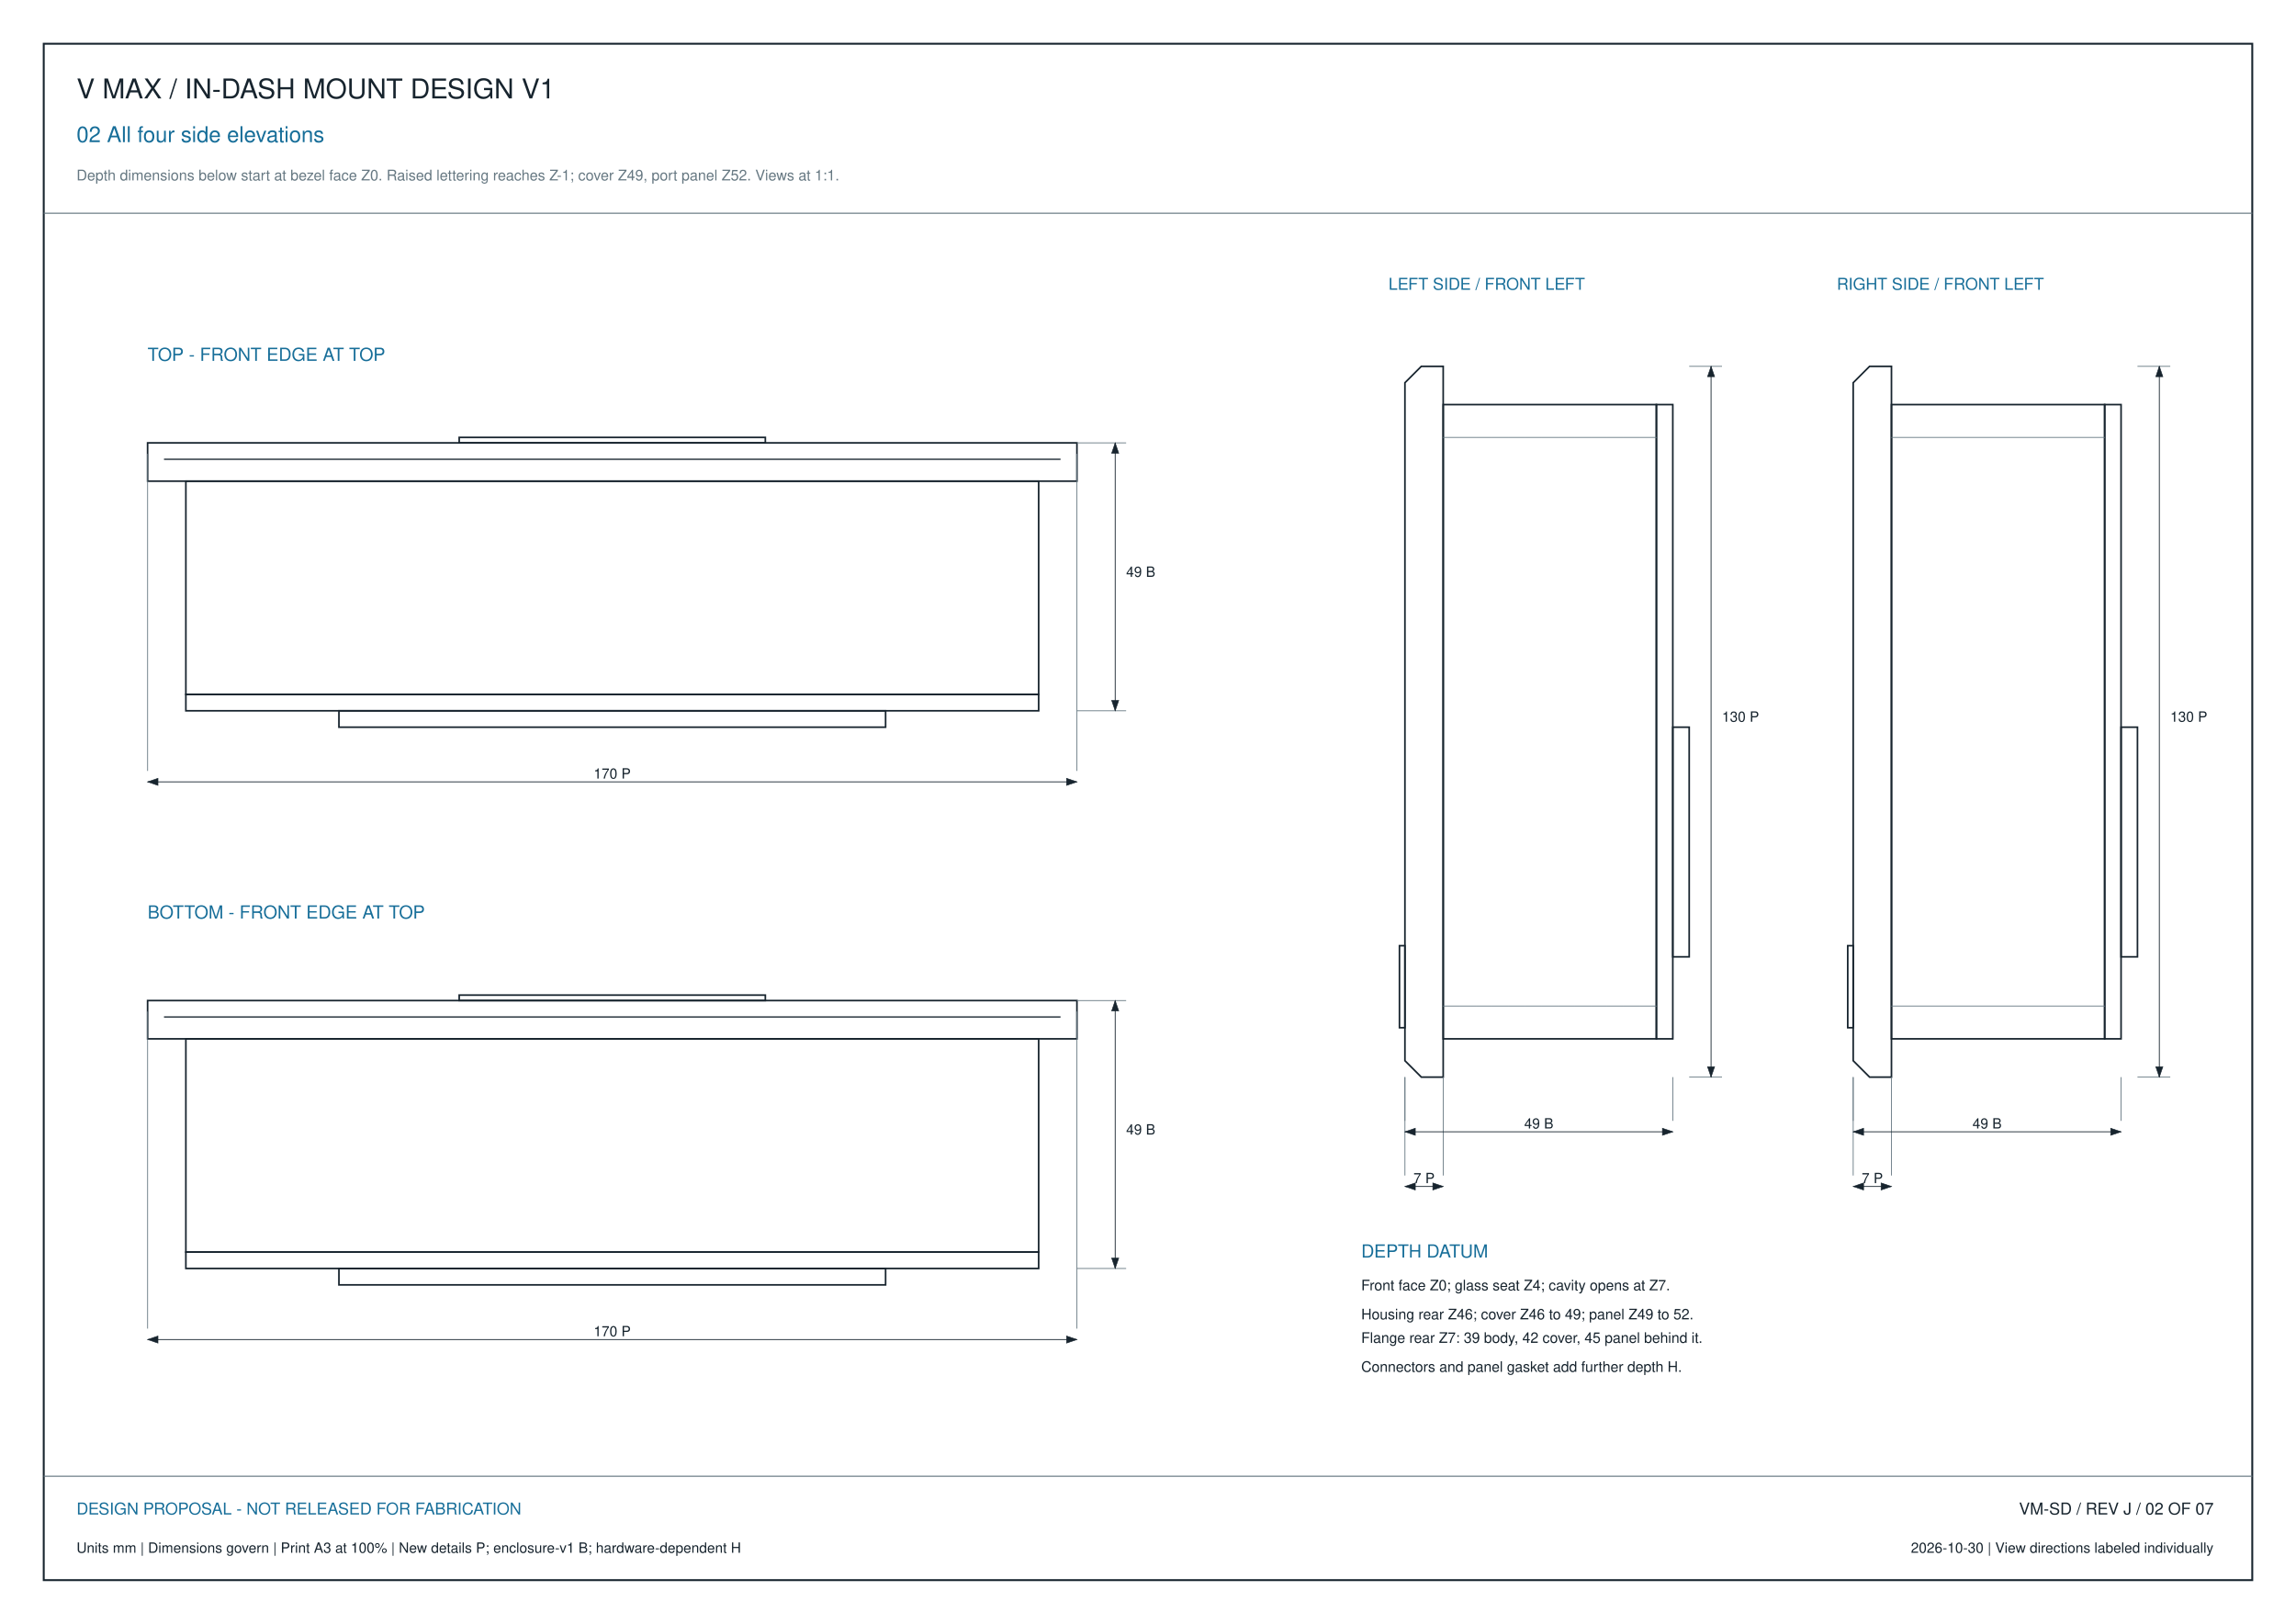
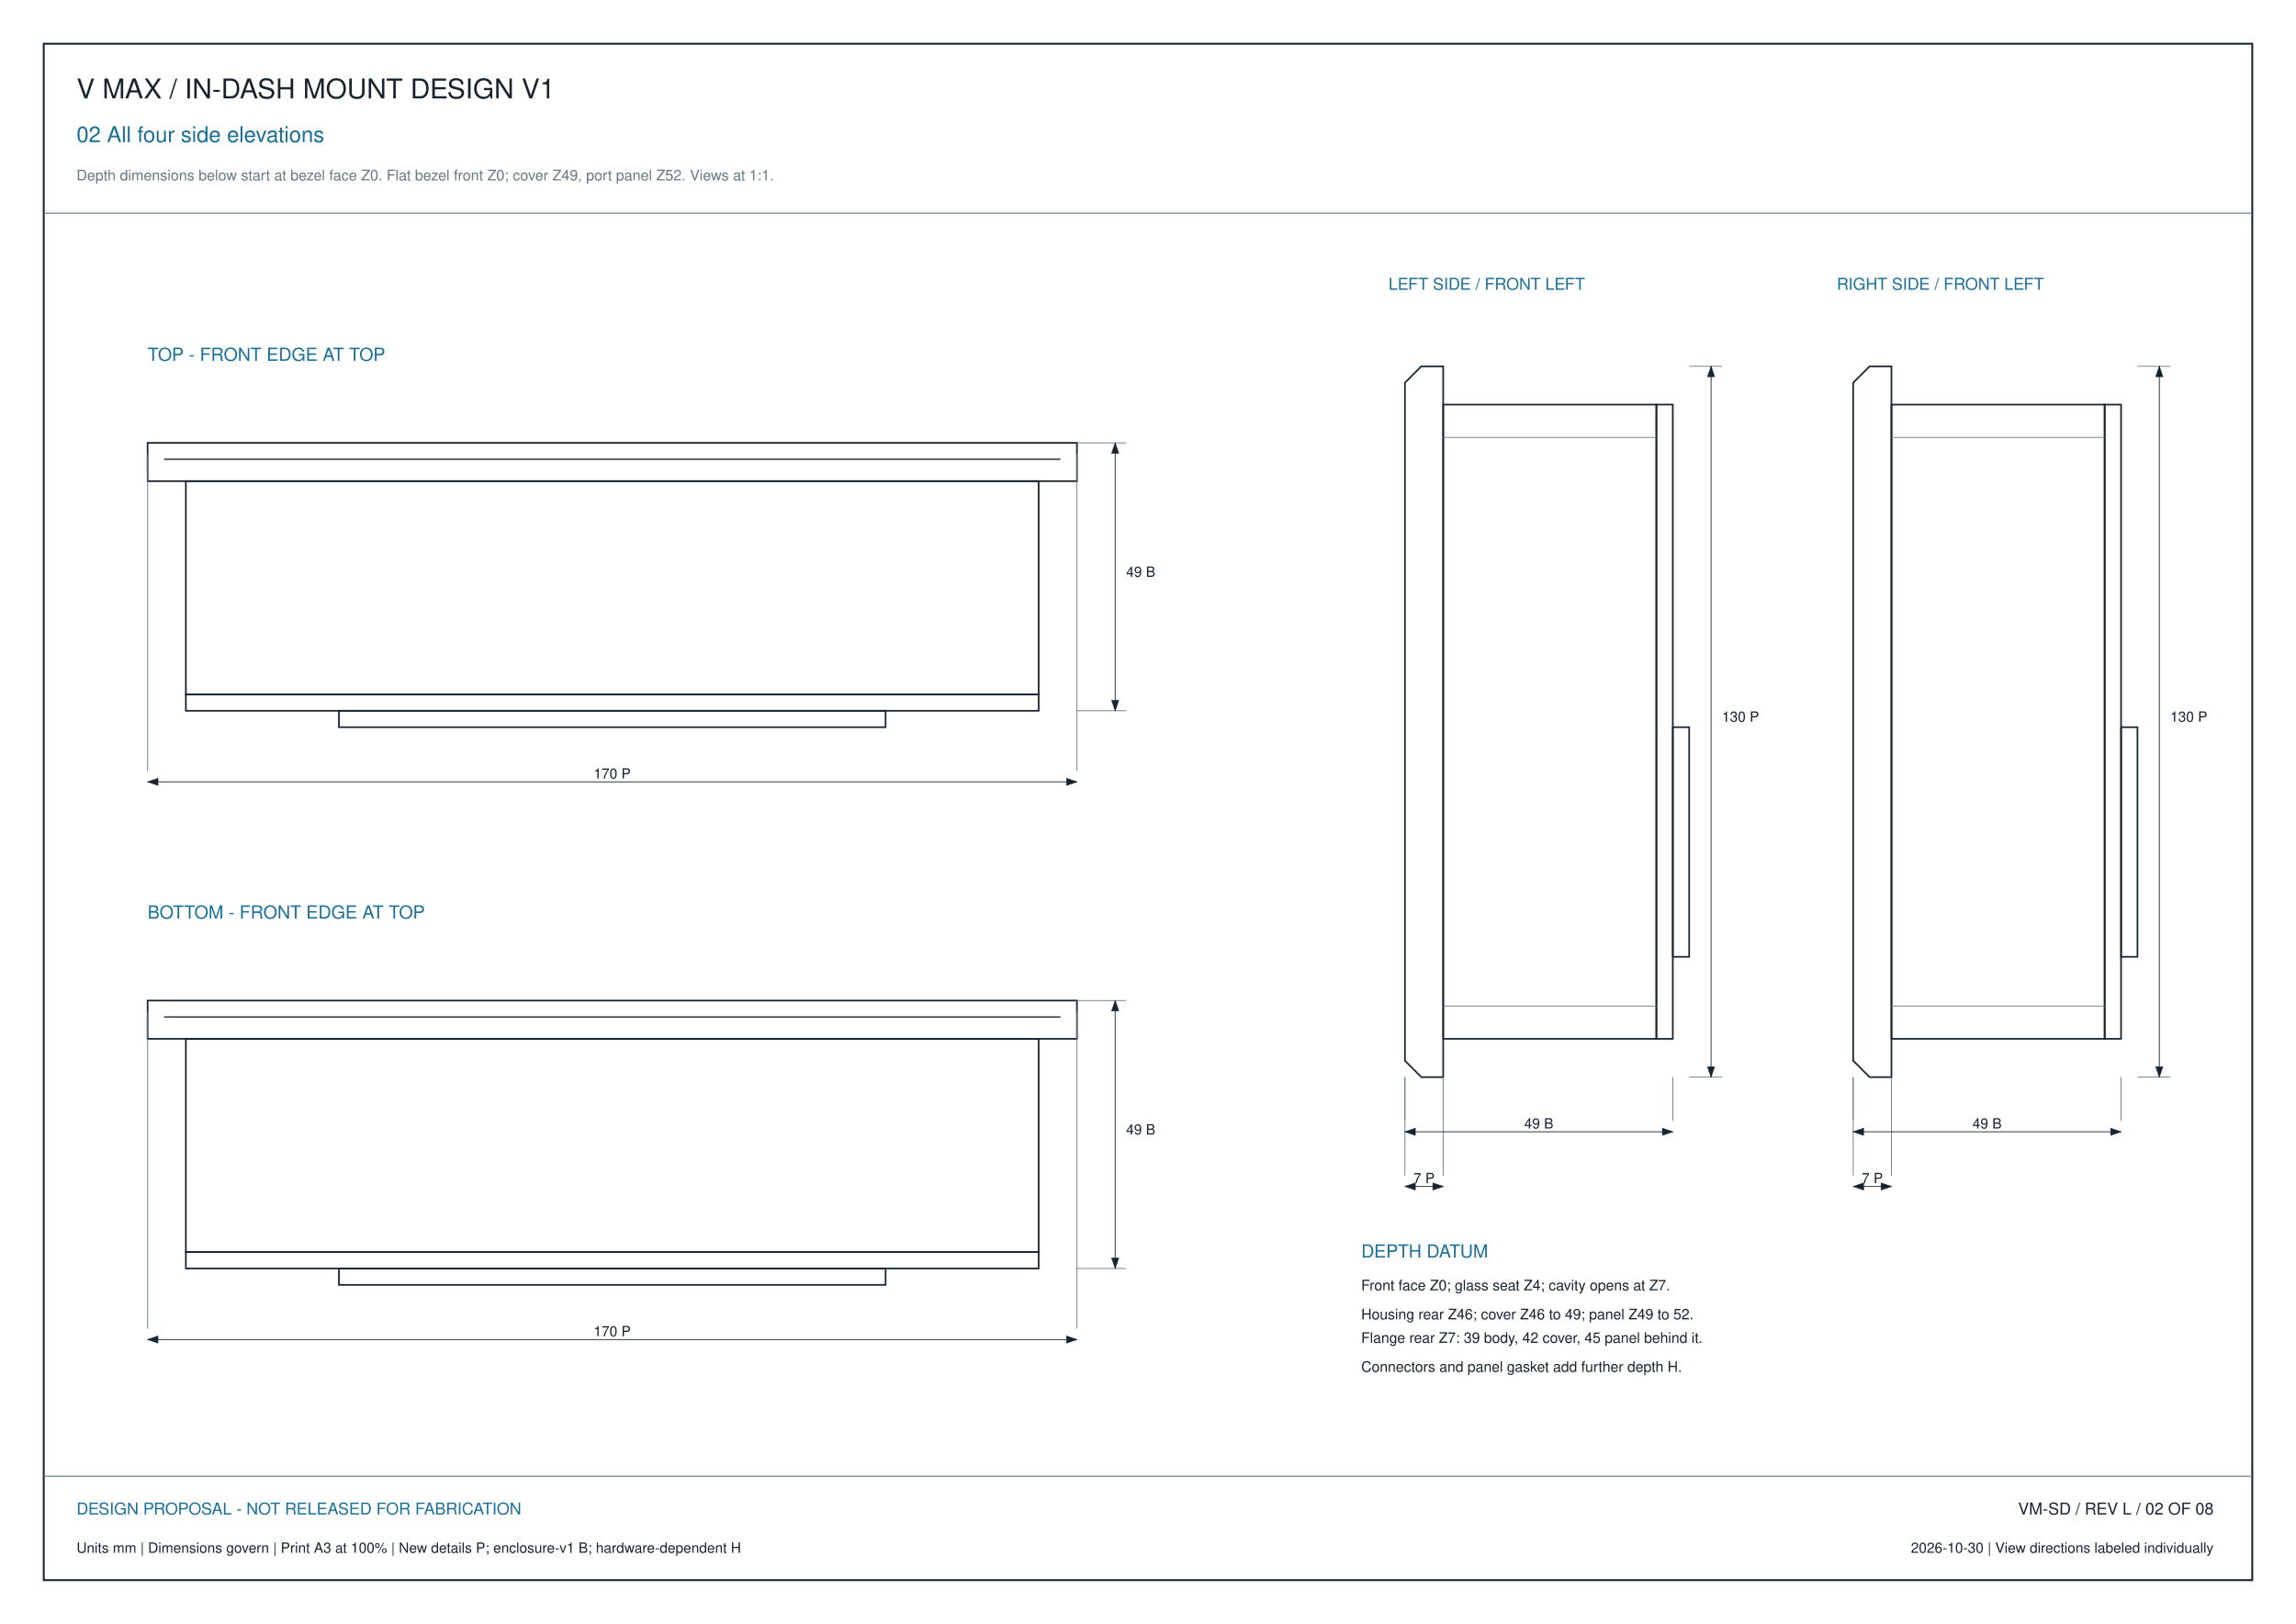
<svg xmlns="http://www.w3.org/2000/svg" width="420" height="297" preserveAspectRatio="xMinYMin meet" viewBox="0 0 420 297" version="1.0" fill-rule="evenodd">
  <clipPath id="clip">
    <rect x="0" y="0" width="420" height="297" />
  </clipPath>
  <g id="group" transform="scale(1,-1) translate(0,-297)" style="clip-path: url(#clip)">
    <g transform="">
      <rect x="8" y="8" width="404" height="281" style="stroke: rgb(9%,14%,18%); stroke-linecap: butt; stroke-width: 0.35; fill: none; fill-rule: evenodd;" />
      <text x="14" y="279" style="font-family: Helvetica; font-size: 5px;fill: rgb(9%,14%,18%); stroke:none;" transform="translate(0,558) scale(1,-1)">V MAX  /  IN-DASH MOUNT DESIGN V1</text>
      <text x="14" y="271" style="font-family: Helvetica; font-size: 4px;fill: rgb(9%,43%,60%); stroke:none;" transform="translate(0,542) scale(1,-1)">02  All four side elevations</text>
-       <text x="14" y="264" style="font-family: Helvetica; font-size: 2.7px;fill: rgb(40%,47%,51%); stroke:none;" transform="translate(0,528) scale(1,-1)">Depth dimensions below start at bezel face Z0. Raised lettering reaches Z-1; cover Z49, port panel Z52. Views at 1:1.</text>
+       <text x="14" y="264" style="font-family: Helvetica; font-size: 2.7px;fill: rgb(40%,47%,51%); stroke:none;" transform="translate(0,528) scale(1,-1)">Depth dimensions below start at bezel face Z0. Flat bezel front Z0; cover Z49, port panel Z52. Views at 1:1.</text>
      <path d="M 8,258 L 412,258 Z" style="stroke: rgb(40%,47%,51%); stroke-linecap: butt; stroke-width: 0.2;" />
      <path d="M 8,27 L 412,27 Z" style="stroke: rgb(40%,47%,51%); stroke-linecap: butt; stroke-width: 0.2;" />
      <text x="14" y="20" style="font-family: Helvetica; font-size: 3px;fill: rgb(9%,43%,60%); stroke:none;" transform="translate(0,40) scale(1,-1)">DESIGN PROPOSAL - NOT RELEASED FOR FABRICATION</text>
      <text x="14" y="13" style="font-family: Helvetica; font-size: 2.6px;fill: rgb(9%,14%,18%); stroke:none;" transform="translate(0,26) scale(1,-1)">Units mm | Dimensions govern | Print A3 at 100% | New details P; enclosure-v1 B; hardware-dependent H</text>
-       <text x="369.321" y="20" style="font-family: Helvetica; font-size: 3px;fill: rgb(9%,14%,18%); stroke:none;" transform="translate(0,40) scale(1,-1)">VM-SD / REV J / 02 OF 07</text>
+       <text x="369.153" y="20" style="font-family: Helvetica; font-size: 3px;fill: rgb(9%,14%,18%); stroke:none;" transform="translate(0,40) scale(1,-1)">VM-SD / REV L / 02 OF 08</text>
      <text x="349.558" y="13" style="font-family: Helvetica; font-size: 2.6px;fill: rgb(9%,14%,18%); stroke:none;" transform="translate(0,26) scale(1,-1)">2026-10-30 | View directions labeled individually</text>
      <text x="27" y="231" style="font-family: Helvetica; font-size: 3.3px;fill: rgb(9%,43%,60%); stroke:none;" transform="translate(0,462) scale(1,-1)">TOP - FRONT EDGE AT TOP</text>
      <rect x="27" y="209" width="170" height="7" style="stroke: rgb(9%,14%,18%); stroke-linecap: butt; stroke-width: 0.3; fill: none; fill-rule: evenodd;" />
      <rect x="34" y="170" width="156" height="39" style="stroke: rgb(9%,14%,18%); stroke-linecap: butt; stroke-width: 0.3; fill: none; fill-rule: evenodd;" />
      <rect x="34" y="167" width="156" height="3" style="stroke: rgb(9%,14%,18%); stroke-linecap: butt; stroke-width: 0.3; fill: none; fill-rule: evenodd;" />
      <path d="M 30,213 L 194,213 Z" style="stroke: rgb(9%,14%,18%); stroke-linecap: butt; stroke-width: 0.23;" />
-       <rect x="84" y="216" width="56" height="1" style="stroke: rgb(9%,14%,18%); stroke-linecap: butt; stroke-width: 0.3; fill: none; fill-rule: evenodd;" />
      <rect x="62" y="164" width="100" height="3" style="stroke: rgb(9%,14%,18%); stroke-linecap: butt; stroke-width: 0.3; fill: none; fill-rule: evenodd;" />
      <path d="M 27,214 L 27,156 Z" style="stroke: rgb(40%,47%,51%); stroke-linecap: butt; stroke-width: 0.15;" />
      <path d="M 197,214 L 197,156 Z" style="stroke: rgb(40%,47%,51%); stroke-linecap: butt; stroke-width: 0.15;" />
      <path d="M 27,154 L 197,154 Z" style="stroke: rgb(9%,14%,18%); stroke-linecap: butt; stroke-width: 0.15;" />
      <polygon points="27 154, 28.9 154.65, 28.9 153.35" style="stroke: rgb(9%,14%,18%); stroke-linecap: butt; stroke-width: 0.1; fill: rgb(9%,14%,18%); fill-rule: evenodd;" />
      <polygon points="197 154, 195.1 154.65, 195.1 153.35" style="stroke: rgb(9%,14%,18%); stroke-linecap: butt; stroke-width: 0.1; fill: rgb(9%,14%,18%); fill-rule: evenodd;" />
      <text x="108.603" y="155.4" style="font-family: Helvetica; font-size: 2.6px;fill: rgb(9%,14%,18%); stroke:none;" transform="translate(0,310) scale(1,-1)">170 P</text>
      <path d="M 197,167 L 206,167 Z" style="stroke: rgb(40%,47%,51%); stroke-linecap: butt; stroke-width: 0.15;" />
      <path d="M 197,216 L 206,216 Z" style="stroke: rgb(40%,47%,51%); stroke-linecap: butt; stroke-width: 0.15;" />
      <path d="M 204,167 L 204,216 Z" style="stroke: rgb(9%,14%,18%); stroke-linecap: butt; stroke-width: 0.15;" />
      <polygon points="204 167, 204.65 168.9, 203.35 168.9" style="stroke: rgb(9%,14%,18%); stroke-linecap: butt; stroke-width: 0.1; fill: rgb(9%,14%,18%); fill-rule: evenodd;" />
      <polygon points="204 216, 204.65 214.1, 203.35 214.1" style="stroke: rgb(9%,14%,18%); stroke-linecap: butt; stroke-width: 0.1; fill: rgb(9%,14%,18%); fill-rule: evenodd;" />
      <text x="206" y="191.5" style="font-family: Helvetica; font-size: 2.6px;fill: rgb(9%,14%,18%); stroke:none;" transform="translate(0,383) scale(1,-1)">49 B</text>
      <text x="27" y="129" style="font-family: Helvetica; font-size: 3.3px;fill: rgb(9%,43%,60%); stroke:none;" transform="translate(0,258) scale(1,-1)">BOTTOM - FRONT EDGE AT TOP</text>
      <rect x="27" y="107" width="170" height="7" style="stroke: rgb(9%,14%,18%); stroke-linecap: butt; stroke-width: 0.3; fill: none; fill-rule: evenodd;" />
      <rect x="34" y="68" width="156" height="39" style="stroke: rgb(9%,14%,18%); stroke-linecap: butt; stroke-width: 0.3; fill: none; fill-rule: evenodd;" />
      <rect x="34" y="65" width="156" height="3" style="stroke: rgb(9%,14%,18%); stroke-linecap: butt; stroke-width: 0.3; fill: none; fill-rule: evenodd;" />
      <path d="M 30,111 L 194,111 Z" style="stroke: rgb(9%,14%,18%); stroke-linecap: butt; stroke-width: 0.23;" />
-       <rect x="84" y="114" width="56" height="1" style="stroke: rgb(9%,14%,18%); stroke-linecap: butt; stroke-width: 0.3; fill: none; fill-rule: evenodd;" />
      <rect x="62" y="62" width="100" height="3" style="stroke: rgb(9%,14%,18%); stroke-linecap: butt; stroke-width: 0.3; fill: none; fill-rule: evenodd;" />
      <path d="M 27,112 L 27,54 Z" style="stroke: rgb(40%,47%,51%); stroke-linecap: butt; stroke-width: 0.15;" />
      <path d="M 197,112 L 197,54 Z" style="stroke: rgb(40%,47%,51%); stroke-linecap: butt; stroke-width: 0.15;" />
      <path d="M 27,52 L 197,52 Z" style="stroke: rgb(9%,14%,18%); stroke-linecap: butt; stroke-width: 0.15;" />
      <polygon points="27 52, 28.9 52.65, 28.9 51.35" style="stroke: rgb(9%,14%,18%); stroke-linecap: butt; stroke-width: 0.1; fill: rgb(9%,14%,18%); fill-rule: evenodd;" />
      <polygon points="197 52, 195.1 52.65, 195.1 51.35" style="stroke: rgb(9%,14%,18%); stroke-linecap: butt; stroke-width: 0.1; fill: rgb(9%,14%,18%); fill-rule: evenodd;" />
      <text x="108.603" y="53.4" style="font-family: Helvetica; font-size: 2.6px;fill: rgb(9%,14%,18%); stroke:none;" transform="translate(0,106) scale(1,-1)">170 P</text>
      <path d="M 197,65 L 206,65 Z" style="stroke: rgb(40%,47%,51%); stroke-linecap: butt; stroke-width: 0.15;" />
      <path d="M 197,114 L 206,114 Z" style="stroke: rgb(40%,47%,51%); stroke-linecap: butt; stroke-width: 0.15;" />
      <path d="M 204,65 L 204,114 Z" style="stroke: rgb(9%,14%,18%); stroke-linecap: butt; stroke-width: 0.15;" />
      <polygon points="204 65, 204.65 66.9, 203.35 66.9" style="stroke: rgb(9%,14%,18%); stroke-linecap: butt; stroke-width: 0.1; fill: rgb(9%,14%,18%); fill-rule: evenodd;" />
      <polygon points="204 114, 204.65 112.1, 203.35 112.1" style="stroke: rgb(9%,14%,18%); stroke-linecap: butt; stroke-width: 0.1; fill: rgb(9%,14%,18%); fill-rule: evenodd;" />
      <text x="206" y="89.5" style="font-family: Helvetica; font-size: 2.6px;fill: rgb(9%,14%,18%); stroke:none;" transform="translate(0,179) scale(1,-1)">49 B</text>
      <text x="254" y="244" style="font-family: Helvetica; font-size: 3px;fill: rgb(9%,43%,60%); stroke:none;" transform="translate(0,488) scale(1,-1)">LEFT SIDE / FRONT LEFT</text>
      <polygon points="257 103, 260 100, 264 100, 264 230, 260 230, 257 227" style="stroke: rgb(9%,14%,18%); stroke-linecap: butt; stroke-width: 0.3; fill: none; fill-rule: evenodd;" />
-       <rect x="256" y="109.037" width="1" height="15.0" style="stroke: rgb(9%,14%,18%); stroke-linecap: butt; stroke-width: 0.3; fill: none; fill-rule: evenodd;" />
      <rect x="264" y="107" width="39" height="116" style="stroke: rgb(9%,14%,18%); stroke-linecap: butt; stroke-width: 0.3; fill: none; fill-rule: evenodd;" />
      <rect x="303" y="107" width="3" height="116" style="stroke: rgb(9%,14%,18%); stroke-linecap: butt; stroke-width: 0.3; fill: none; fill-rule: evenodd;" />
      <rect x="306" y="122" width="3" height="42" style="stroke: rgb(9%,14%,18%); stroke-linecap: butt; stroke-width: 0.3; fill: none; fill-rule: evenodd;" />
      <path d="M 264,113 L 303,113 Z" style="stroke: rgb(40%,47%,51%); stroke-linecap: butt; stroke-width: 0.15; stroke-dasharray: 2, 1;" />
      <path d="M 264,217 L 303,217 Z" style="stroke: rgb(40%,47%,51%); stroke-linecap: butt; stroke-width: 0.15; stroke-dasharray: 2, 1;" />
      <path d="M 257,100 L 257,82 Z" style="stroke: rgb(40%,47%,51%); stroke-linecap: butt; stroke-width: 0.15;" />
      <path d="M 264,100 L 264,82 Z" style="stroke: rgb(40%,47%,51%); stroke-linecap: butt; stroke-width: 0.15;" />
      <path d="M 257,80 L 264,80 Z" style="stroke: rgb(9%,14%,18%); stroke-linecap: butt; stroke-width: 0.15;" />
      <polygon points="257 80, 258.9 80.65, 258.9 79.35" style="stroke: rgb(9%,14%,18%); stroke-linecap: butt; stroke-width: 0.1; fill: rgb(9%,14%,18%); fill-rule: evenodd;" />
      <polygon points="264 80, 262.1 80.65, 262.1 79.35" style="stroke: rgb(9%,14%,18%); stroke-linecap: butt; stroke-width: 0.1; fill: rgb(9%,14%,18%); fill-rule: evenodd;" />
      <text x="258.549" y="81.4" style="font-family: Helvetica; font-size: 2.6px;fill: rgb(9%,14%,18%); stroke:none;" transform="translate(0,162) scale(1,-1)">7 P</text>
      <path d="M 257,100 L 257,92 Z" style="stroke: rgb(40%,47%,51%); stroke-linecap: butt; stroke-width: 0.15;" />
      <path d="M 306,100 L 306,92 Z" style="stroke: rgb(40%,47%,51%); stroke-linecap: butt; stroke-width: 0.15;" />
      <path d="M 257,90 L 306,90 Z" style="stroke: rgb(9%,14%,18%); stroke-linecap: butt; stroke-width: 0.15;" />
      <polygon points="257 90, 258.9 90.65, 258.9 89.35" style="stroke: rgb(9%,14%,18%); stroke-linecap: butt; stroke-width: 0.1; fill: rgb(9%,14%,18%); fill-rule: evenodd;" />
      <polygon points="306 90, 304.1 90.65, 304.1 89.35" style="stroke: rgb(9%,14%,18%); stroke-linecap: butt; stroke-width: 0.1; fill: rgb(9%,14%,18%); fill-rule: evenodd;" />
      <text x="278.826" y="91.4" style="font-family: Helvetica; font-size: 2.6px;fill: rgb(9%,14%,18%); stroke:none;" transform="translate(0,182) scale(1,-1)">49 B</text>
      <path d="M 309,100 L 315,100 Z" style="stroke: rgb(40%,47%,51%); stroke-linecap: butt; stroke-width: 0.15;" />
      <path d="M 309,230 L 315,230 Z" style="stroke: rgb(40%,47%,51%); stroke-linecap: butt; stroke-width: 0.15;" />
      <path d="M 313,100 L 313,230 Z" style="stroke: rgb(9%,14%,18%); stroke-linecap: butt; stroke-width: 0.15;" />
      <polygon points="313 100, 313.65 101.9, 312.35 101.9" style="stroke: rgb(9%,14%,18%); stroke-linecap: butt; stroke-width: 0.1; fill: rgb(9%,14%,18%); fill-rule: evenodd;" />
      <polygon points="313 230, 313.65 228.1, 312.35 228.1" style="stroke: rgb(9%,14%,18%); stroke-linecap: butt; stroke-width: 0.1; fill: rgb(9%,14%,18%); fill-rule: evenodd;" />
      <text x="315" y="165.0" style="font-family: Helvetica; font-size: 2.6px;fill: rgb(9%,14%,18%); stroke:none;" transform="translate(0,330) scale(1,-1)">130 P</text>
      <text x="336" y="244" style="font-family: Helvetica; font-size: 3px;fill: rgb(9%,43%,60%); stroke:none;" transform="translate(0,488) scale(1,-1)">RIGHT SIDE / FRONT LEFT</text>
      <polygon points="339 103, 342 100, 346 100, 346 230, 342 230, 339 227" style="stroke: rgb(9%,14%,18%); stroke-linecap: butt; stroke-width: 0.3; fill: none; fill-rule: evenodd;" />
-       <rect x="338" y="109.037" width="1" height="15.0" style="stroke: rgb(9%,14%,18%); stroke-linecap: butt; stroke-width: 0.3; fill: none; fill-rule: evenodd;" />
      <rect x="346" y="107" width="39" height="116" style="stroke: rgb(9%,14%,18%); stroke-linecap: butt; stroke-width: 0.3; fill: none; fill-rule: evenodd;" />
      <rect x="385" y="107" width="3" height="116" style="stroke: rgb(9%,14%,18%); stroke-linecap: butt; stroke-width: 0.3; fill: none; fill-rule: evenodd;" />
      <rect x="388" y="122" width="3" height="42" style="stroke: rgb(9%,14%,18%); stroke-linecap: butt; stroke-width: 0.3; fill: none; fill-rule: evenodd;" />
      <path d="M 346,113 L 385,113 Z" style="stroke: rgb(40%,47%,51%); stroke-linecap: butt; stroke-width: 0.15; stroke-dasharray: 2, 1;" />
      <path d="M 346,217 L 385,217 Z" style="stroke: rgb(40%,47%,51%); stroke-linecap: butt; stroke-width: 0.15; stroke-dasharray: 2, 1;" />
      <path d="M 339,100 L 339,82 Z" style="stroke: rgb(40%,47%,51%); stroke-linecap: butt; stroke-width: 0.15;" />
      <path d="M 346,100 L 346,82 Z" style="stroke: rgb(40%,47%,51%); stroke-linecap: butt; stroke-width: 0.15;" />
      <path d="M 339,80 L 346,80 Z" style="stroke: rgb(9%,14%,18%); stroke-linecap: butt; stroke-width: 0.15;" />
      <polygon points="339 80, 340.9 80.65, 340.9 79.35" style="stroke: rgb(9%,14%,18%); stroke-linecap: butt; stroke-width: 0.1; fill: rgb(9%,14%,18%); fill-rule: evenodd;" />
      <polygon points="346 80, 344.1 80.65, 344.1 79.35" style="stroke: rgb(9%,14%,18%); stroke-linecap: butt; stroke-width: 0.1; fill: rgb(9%,14%,18%); fill-rule: evenodd;" />
      <text x="340.549" y="81.4" style="font-family: Helvetica; font-size: 2.6px;fill: rgb(9%,14%,18%); stroke:none;" transform="translate(0,162) scale(1,-1)">7 P</text>
      <path d="M 339,100 L 339,92 Z" style="stroke: rgb(40%,47%,51%); stroke-linecap: butt; stroke-width: 0.15;" />
      <path d="M 388,100 L 388,92 Z" style="stroke: rgb(40%,47%,51%); stroke-linecap: butt; stroke-width: 0.15;" />
      <path d="M 339,90 L 388,90 Z" style="stroke: rgb(9%,14%,18%); stroke-linecap: butt; stroke-width: 0.15;" />
      <polygon points="339 90, 340.9 90.65, 340.9 89.35" style="stroke: rgb(9%,14%,18%); stroke-linecap: butt; stroke-width: 0.1; fill: rgb(9%,14%,18%); fill-rule: evenodd;" />
      <polygon points="388 90, 386.1 90.65, 386.1 89.35" style="stroke: rgb(9%,14%,18%); stroke-linecap: butt; stroke-width: 0.1; fill: rgb(9%,14%,18%); fill-rule: evenodd;" />
      <text x="360.826" y="91.4" style="font-family: Helvetica; font-size: 2.6px;fill: rgb(9%,14%,18%); stroke:none;" transform="translate(0,182) scale(1,-1)">49 B</text>
      <path d="M 391,100 L 397,100 Z" style="stroke: rgb(40%,47%,51%); stroke-linecap: butt; stroke-width: 0.15;" />
      <path d="M 391,230 L 397,230 Z" style="stroke: rgb(40%,47%,51%); stroke-linecap: butt; stroke-width: 0.15;" />
      <path d="M 395,100 L 395,230 Z" style="stroke: rgb(9%,14%,18%); stroke-linecap: butt; stroke-width: 0.15;" />
      <polygon points="395 100, 395.65 101.9, 394.35 101.9" style="stroke: rgb(9%,14%,18%); stroke-linecap: butt; stroke-width: 0.1; fill: rgb(9%,14%,18%); fill-rule: evenodd;" />
      <polygon points="395 230, 395.65 228.1, 394.35 228.1" style="stroke: rgb(9%,14%,18%); stroke-linecap: butt; stroke-width: 0.1; fill: rgb(9%,14%,18%); fill-rule: evenodd;" />
      <text x="397" y="165.0" style="font-family: Helvetica; font-size: 2.6px;fill: rgb(9%,14%,18%); stroke:none;" transform="translate(0,330) scale(1,-1)">130 P</text>
      <text x="249" y="67" style="font-family: Helvetica; font-size: 3.3px;fill: rgb(9%,43%,60%); stroke:none;" transform="translate(0,134) scale(1,-1)">DEPTH DATUM</text>
      <text x="249" y="61.0" style="font-family: Helvetica; font-size: 2.65px;fill: rgb(9%,14%,18%); stroke:none;" transform="translate(0,122) scale(1,-1)">Front face Z0; glass seat Z4; cavity opens at Z7.</text>
      <text x="249" y="56.3" style="font-family: Helvetica; font-size: 2.65px;fill: rgb(9%,14%,18%); stroke:none;" transform="translate(0,112) scale(1,-1)">Housing rear Z46; cover Z46 to 49; panel Z49 to 52.</text>
      <text x="249" y="51.6" style="font-family: Helvetica; font-size: 2.65px;fill: rgb(9%,14%,18%); stroke:none;" transform="translate(0,103) scale(1,-1)">Flange rear Z7: 39 body, 42 cover, 45 panel behind it.</text>
      <text x="249" y="46.9" style="font-family: Helvetica; font-size: 2.65px;fill: rgb(9%,14%,18%); stroke:none;" transform="translate(0,93) scale(1,-1)">Connectors and panel gasket add further depth H.</text>
    </g>
  </g>
</svg>
